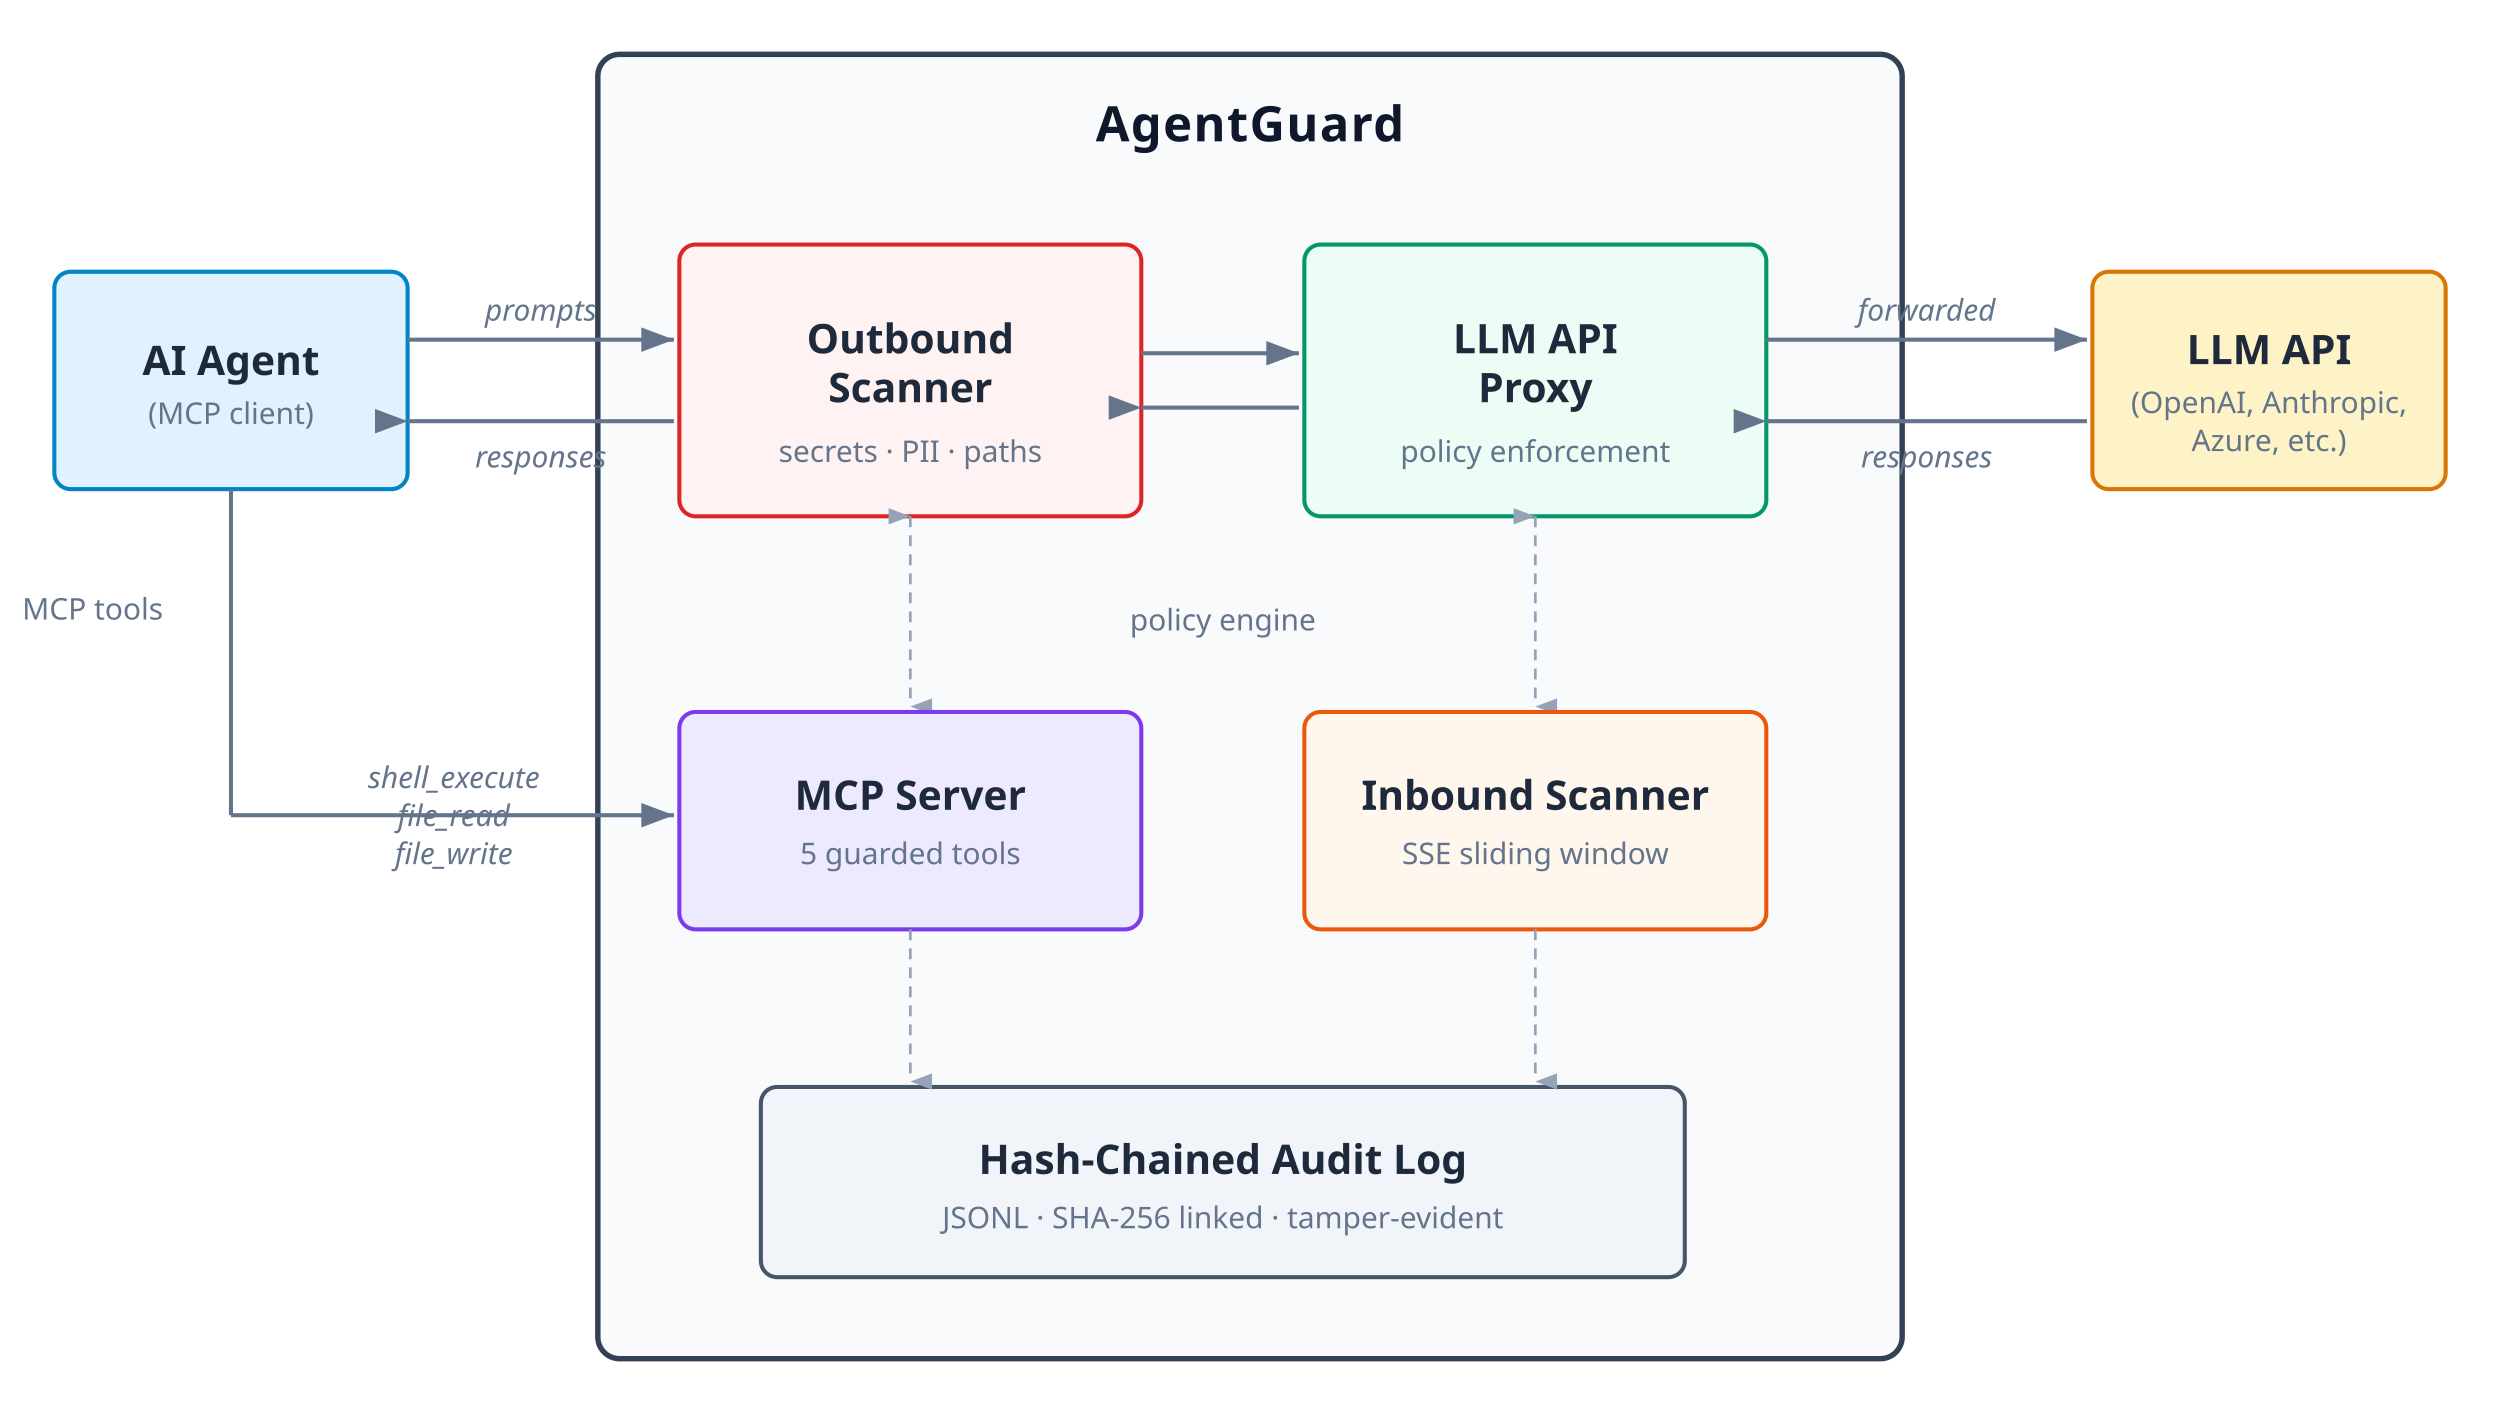
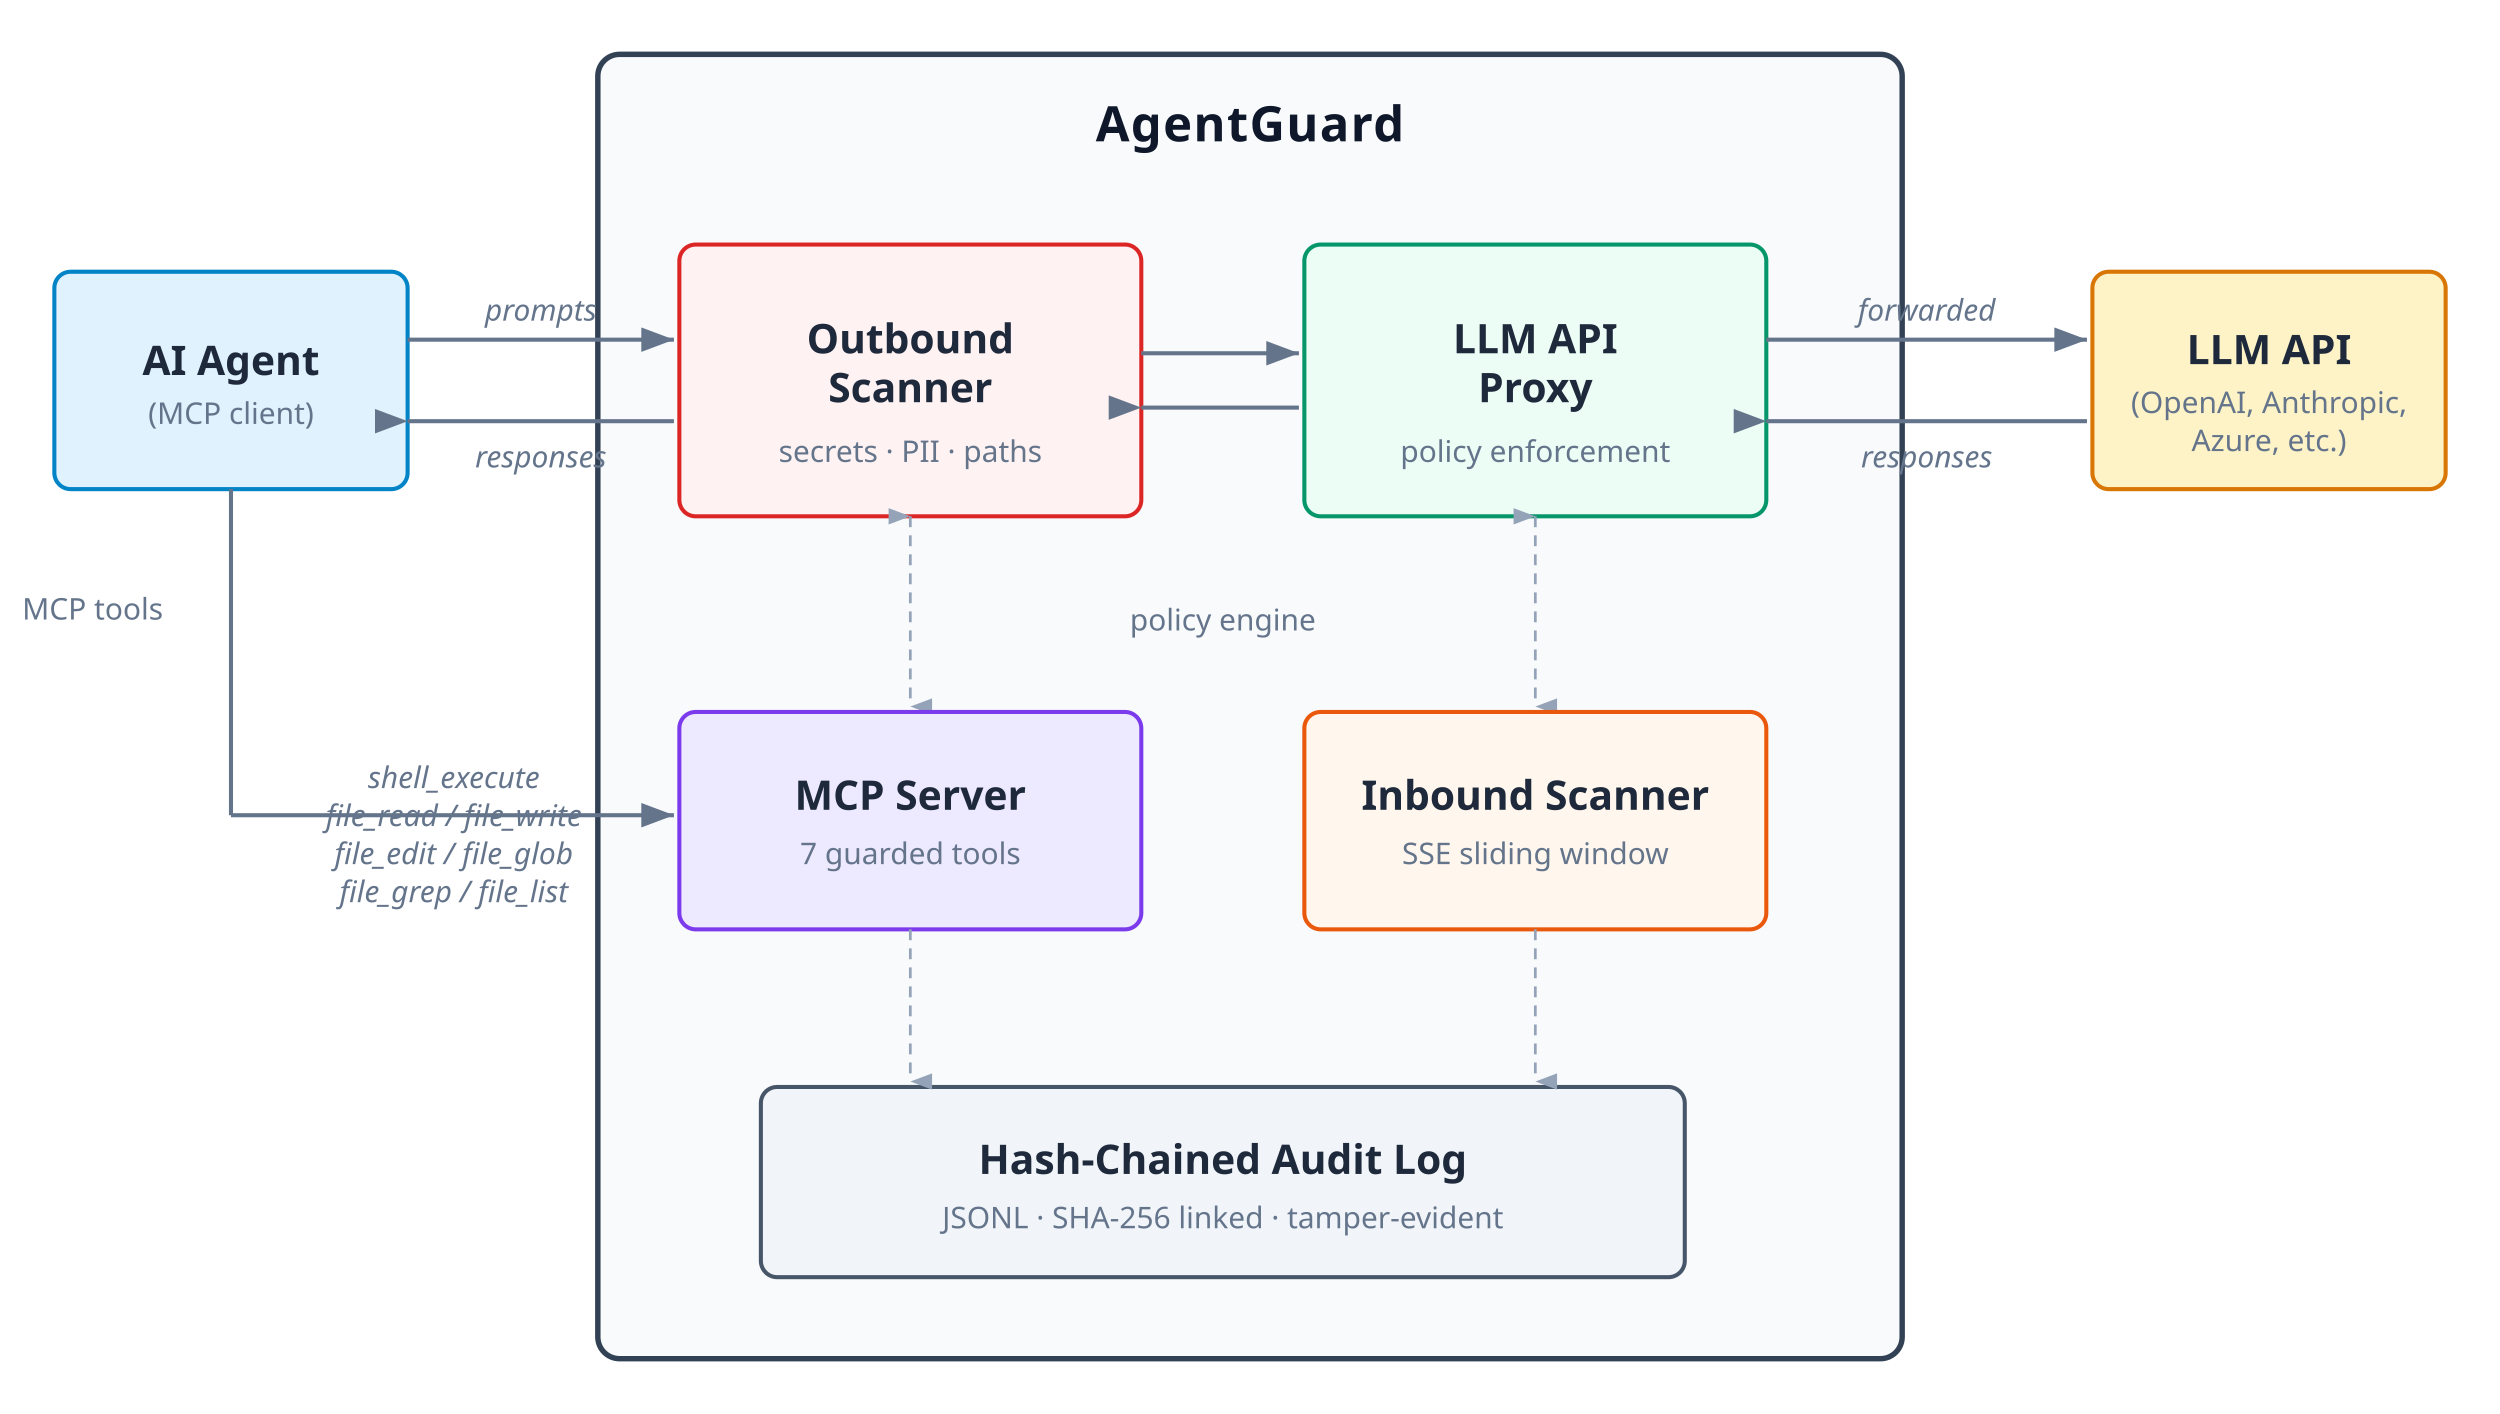
<svg xmlns="http://www.w3.org/2000/svg" viewBox="0 0 920 520" font-family="'Segoe UI', system-ui, -apple-system, sans-serif" font-size="13">
  <defs>
    <marker id="arrow-right" markerWidth="8" markerHeight="6" refX="8" refY="3" orient="auto">
      <path d="M0,0 L8,3 L0,6" fill="#64748b" />
    </marker>
    <marker id="arrow-left" markerWidth="8" markerHeight="6" refX="0" refY="3" orient="auto">
      <path d="M8,0 L0,3 L8,6" fill="#64748b" />
    </marker>
    <marker id="arrow-down" markerWidth="6" markerHeight="8" refX="3" refY="8" orient="auto">
      <path d="M0,0 L3,8 L6,0" fill="#94a3b8" />
    </marker>
    <marker id="arrow-up" markerWidth="6" markerHeight="8" refX="3" refY="0" orient="auto">
      <path d="M0,8 L3,0 L6,8" fill="#94a3b8" />
    </marker>
  </defs>
  <style>
    .box-stroke { fill: none; stroke: #334155; stroke-width: 1.5; rx: 6; }
    .outer-box { fill: #f8fafc; stroke: #334155; stroke-width: 2; rx: 8; }
    .label-sm { font-size: 11px; fill: #64748b; }
    .label-md { font-size: 13px; fill: #334155; font-weight: 500; }
    .label-lg { font-size: 15px; fill: #1e293b; font-weight: 600; }
    .title { font-size: 18px; fill: #0f172a; font-weight: 700; letter-spacing: 0.5px; }
    .arrow-label { font-size: 11px; fill: #64748b; font-style: italic; }
  </style>
  <rect x="220" y="20" width="480" height="480" class="outer-box" />
  <text x="460" y="52" text-anchor="middle" class="title">AgentGuard</text>
  <rect x="20" y="100" width="130" height="80" rx="6" fill="#e0f2fe" stroke="#0284c7" stroke-width="1.5" />
  <text x="85" y="138" text-anchor="middle" class="label-lg" fill="#0369a1">AI Agent</text>
  <text x="85" y="156" text-anchor="middle" class="label-sm" fill="#0369a1">(MCP client)</text>
  <rect x="770" y="100" width="130" height="80" rx="6" fill="#fef3c7" stroke="#d97706" stroke-width="1.5" />
  <text x="835" y="134" text-anchor="middle" class="label-lg" fill="#92400e">LLM API</text>
  <text x="835" y="152" text-anchor="middle" class="label-sm" fill="#92400e">(OpenAI, Anthropic,</text>
  <text x="835" y="166" text-anchor="middle" class="label-sm" fill="#92400e">Azure, etc.)</text>
  <rect x="250" y="90" width="170" height="100" rx="6" fill="#fef2f2" stroke="#dc2626" stroke-width="1.5" />
  <text x="335" y="130" text-anchor="middle" class="label-lg" fill="#991b1b">Outbound</text>
  <text x="335" y="148" text-anchor="middle" class="label-lg" fill="#991b1b">Scanner</text>
  <text x="335" y="170" text-anchor="middle" class="label-sm" fill="#991b1b">secrets · PII · paths</text>
  <rect x="480" y="90" width="170" height="100" rx="6" fill="#ecfdf5" stroke="#059669" stroke-width="1.5" />
  <text x="565" y="130" text-anchor="middle" class="label-lg" fill="#065f46">LLM API</text>
  <text x="565" y="148" text-anchor="middle" class="label-lg" fill="#065f46">Proxy</text>
  <text x="565" y="170" text-anchor="middle" class="label-sm" fill="#065f46">policy enforcement</text>
  <line x1="150" y1="125" x2="248" y2="125" stroke="#64748b" stroke-width="1.5" marker-end="url(#arrow-right)" />
  <text x="199" y="118" text-anchor="middle" class="arrow-label">prompts</text>
  <line x1="248" y1="155" x2="150" y2="155" stroke="#64748b" stroke-width="1.5" marker-end="url(#arrow-left)" />
  <text x="199" y="172" text-anchor="middle" class="arrow-label">responses</text>
  <line x1="420" y1="130" x2="478" y2="130" stroke="#64748b" stroke-width="1.5" marker-end="url(#arrow-right)" />
  <line x1="478" y1="150" x2="420" y2="150" stroke="#64748b" stroke-width="1.5" marker-end="url(#arrow-left)" />
  <line x1="650" y1="125" x2="768" y2="125" stroke="#64748b" stroke-width="1.5" marker-end="url(#arrow-right)" />
  <text x="709" y="118" text-anchor="middle" class="arrow-label">forwarded</text>
  <line x1="768" y1="155" x2="650" y2="155" stroke="#64748b" stroke-width="1.5" marker-end="url(#arrow-left)" />
  <text x="709" y="172" text-anchor="middle" class="arrow-label">responses</text>
  <line x1="335" y1="190" x2="335" y2="260" stroke="#94a3b8" stroke-width="1" stroke-dasharray="4,3" marker-end="url(#arrow-down)" marker-start="url(#arrow-up)" />
  <line x1="565" y1="190" x2="565" y2="260" stroke="#94a3b8" stroke-width="1" stroke-dasharray="4,3" marker-end="url(#arrow-down)" marker-start="url(#arrow-up)" />
  <text x="450" y="232" text-anchor="middle" class="label-sm">policy engine</text>
  <rect x="250" y="262" width="170" height="80" rx="6" fill="#ede9fe" stroke="#7c3aed" stroke-width="1.5" />
  <text x="335" y="298" text-anchor="middle" class="label-lg" fill="#5b21b6">MCP Server</text>
-   <text x="335" y="318" text-anchor="middle" class="label-sm" fill="#5b21b6">5 guarded tools</text>
+   <text x="335" y="318" text-anchor="middle" class="label-sm" fill="#5b21b6">7 guarded tools</text>
  <rect x="480" y="262" width="170" height="80" rx="6" fill="#fff7ed" stroke="#ea580c" stroke-width="1.5" />
  <text x="565" y="298" text-anchor="middle" class="label-lg" fill="#9a3412">Inbound Scanner</text>
  <text x="565" y="318" text-anchor="middle" class="label-sm" fill="#9a3412">SSE sliding window</text>
  <line x1="85" y1="180" x2="85" y2="300" stroke="#64748b" stroke-width="1.5" stroke-dasharray="0" />
  <line x1="85" y1="300" x2="248" y2="300" stroke="#64748b" stroke-width="1.5" marker-end="url(#arrow-right)" />
  <text x="60" y="228" text-anchor="end" class="label-sm">MCP tools</text>
  <text x="167" y="290" text-anchor="middle" class="arrow-label">shell_execute</text>
-   <text x="167" y="304" text-anchor="middle" class="arrow-label">file_read</text>
-   <text x="167" y="318" text-anchor="middle" class="arrow-label">file_write</text>
+   <text x="167" y="304" text-anchor="middle" class="arrow-label">file_read / file_write</text>
+   <text x="167" y="318" text-anchor="middle" class="arrow-label">file_edit / file_glob</text>
+   <text x="167" y="332" text-anchor="middle" class="arrow-label">file_grep / file_list</text>
  <rect x="280" y="400" width="340" height="70" rx="6" fill="#f1f5f9" stroke="#475569" stroke-width="1.5" />
  <text x="450" y="432" text-anchor="middle" class="label-lg" fill="#1e293b">Hash-Chained Audit Log</text>
  <text x="450" y="452" text-anchor="middle" class="label-sm">JSONL · SHA-256 linked · tamper-evident</text>
  <line x1="335" y1="342" x2="335" y2="398" stroke="#94a3b8" stroke-width="1" stroke-dasharray="4,3" marker-end="url(#arrow-down)" />
  <line x1="565" y1="342" x2="565" y2="398" stroke="#94a3b8" stroke-width="1" stroke-dasharray="4,3" marker-end="url(#arrow-down)" />
</svg>
